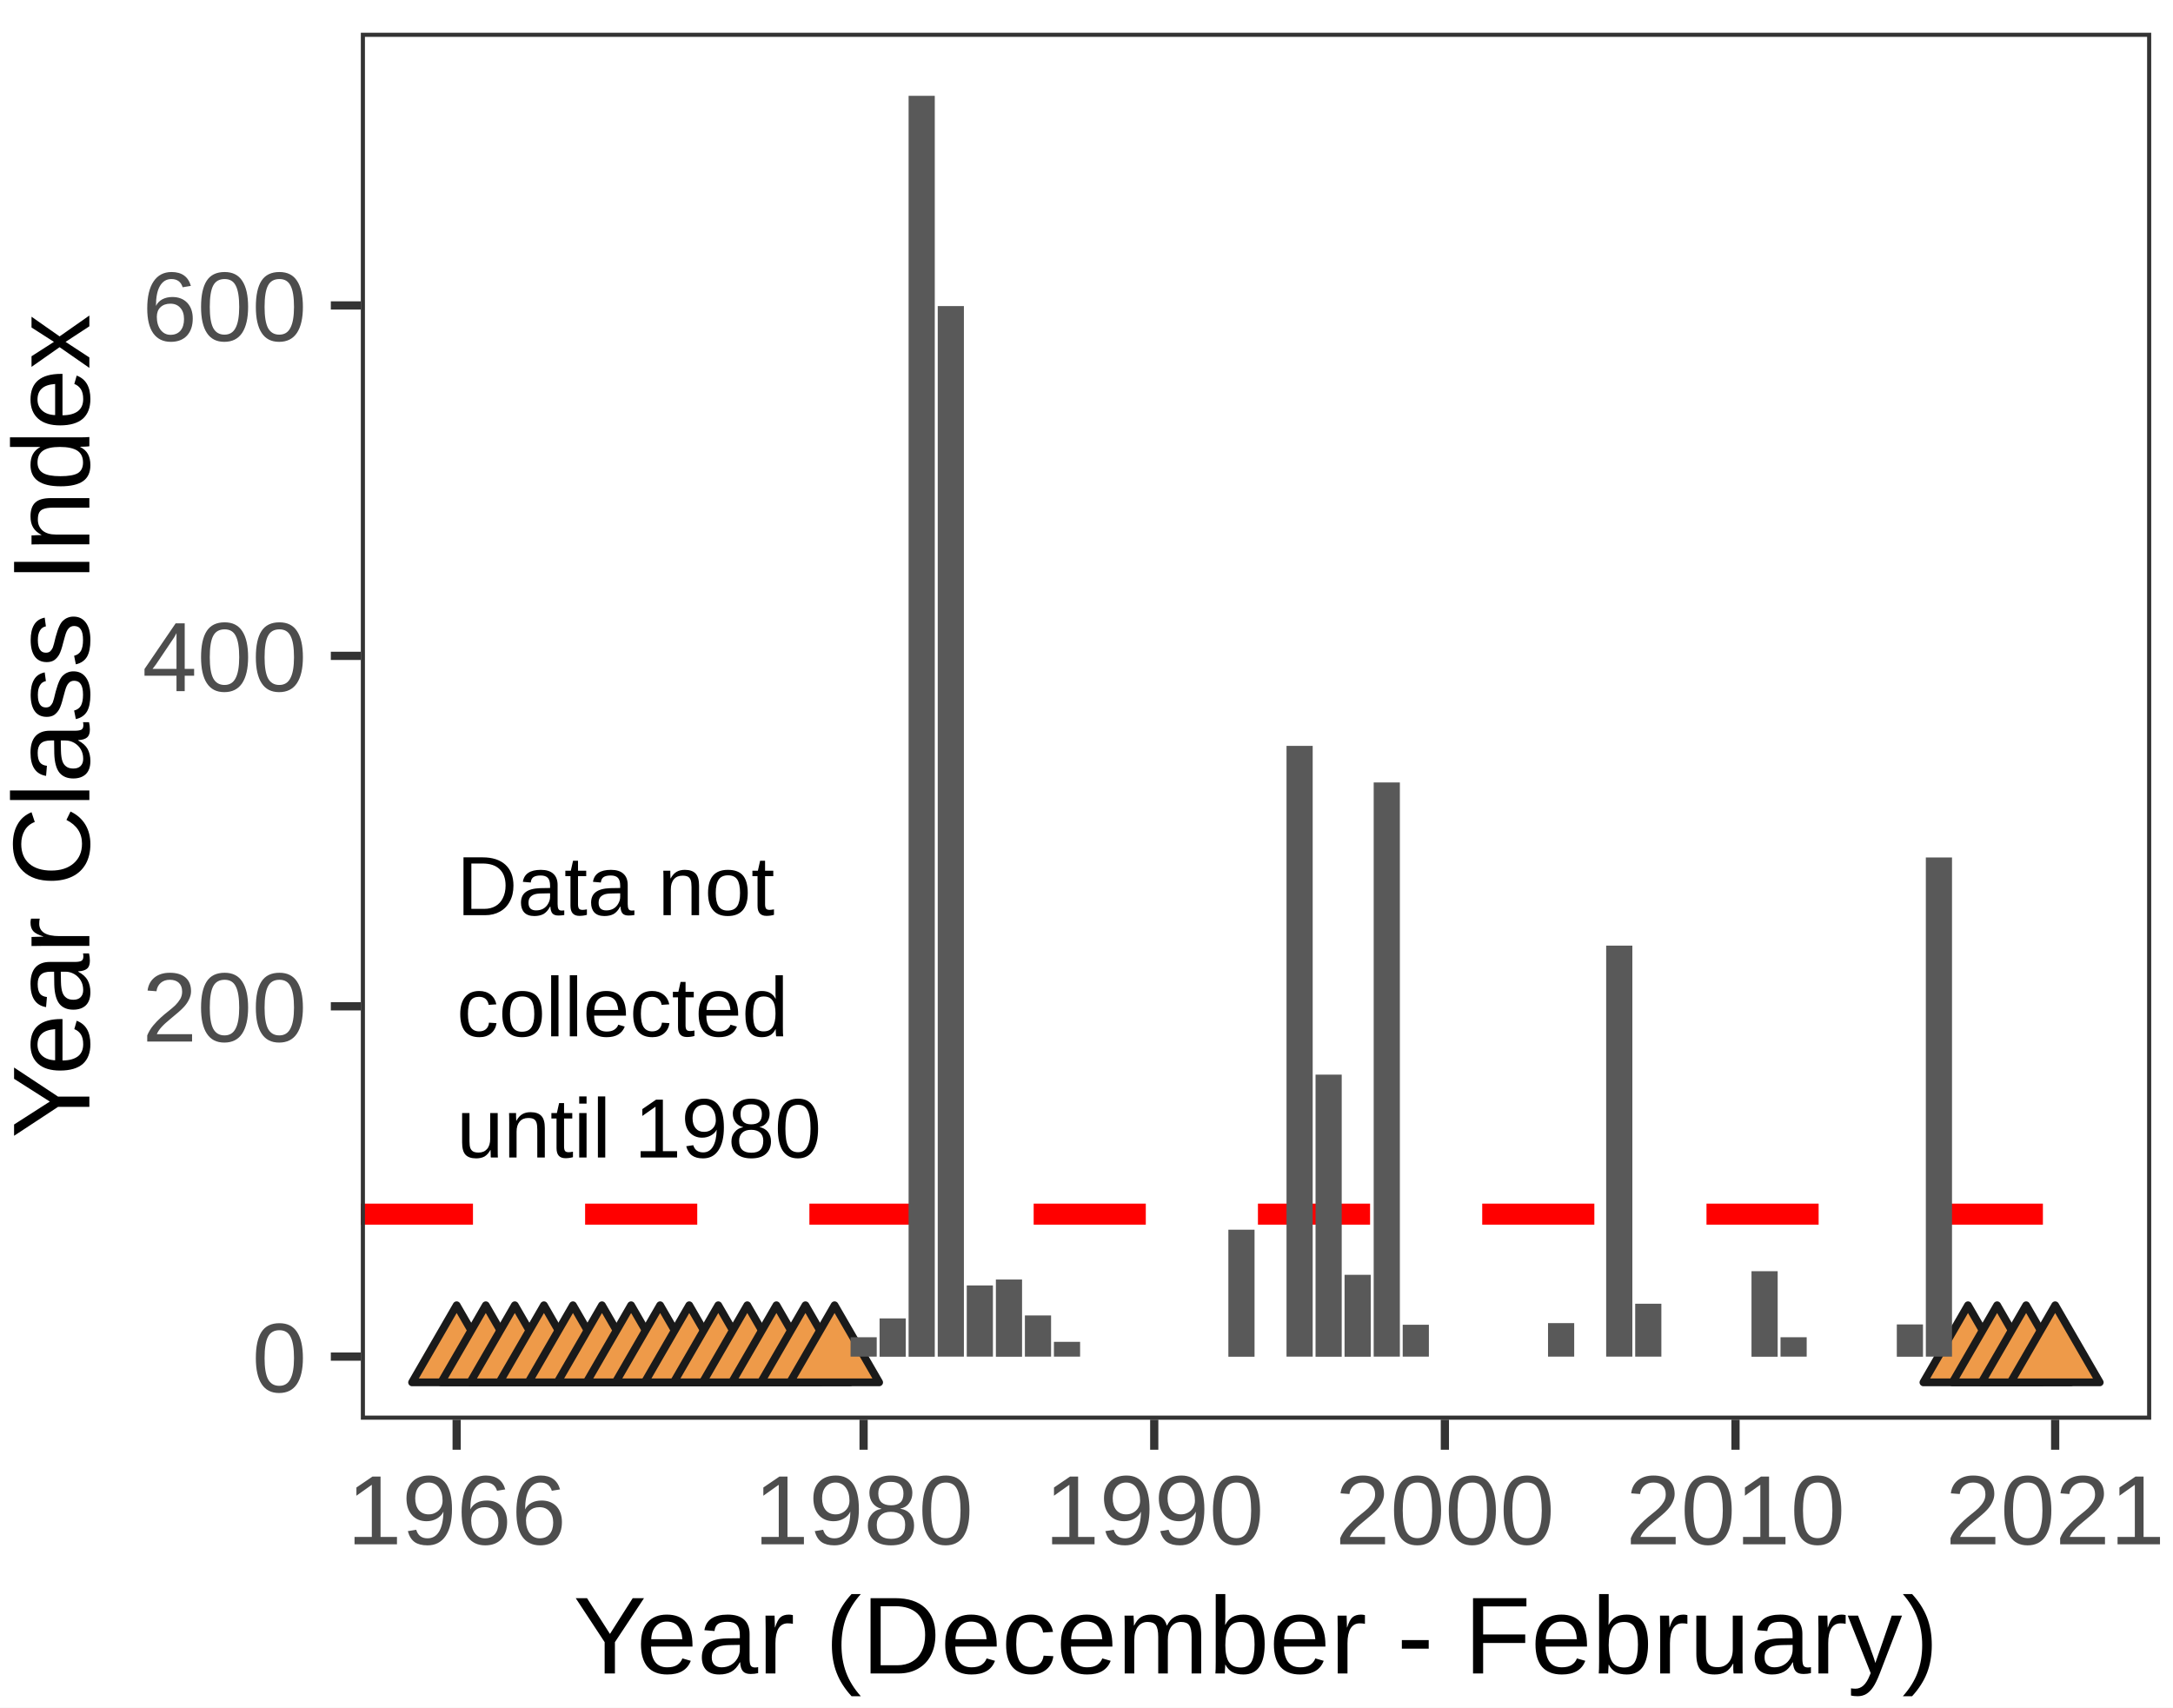
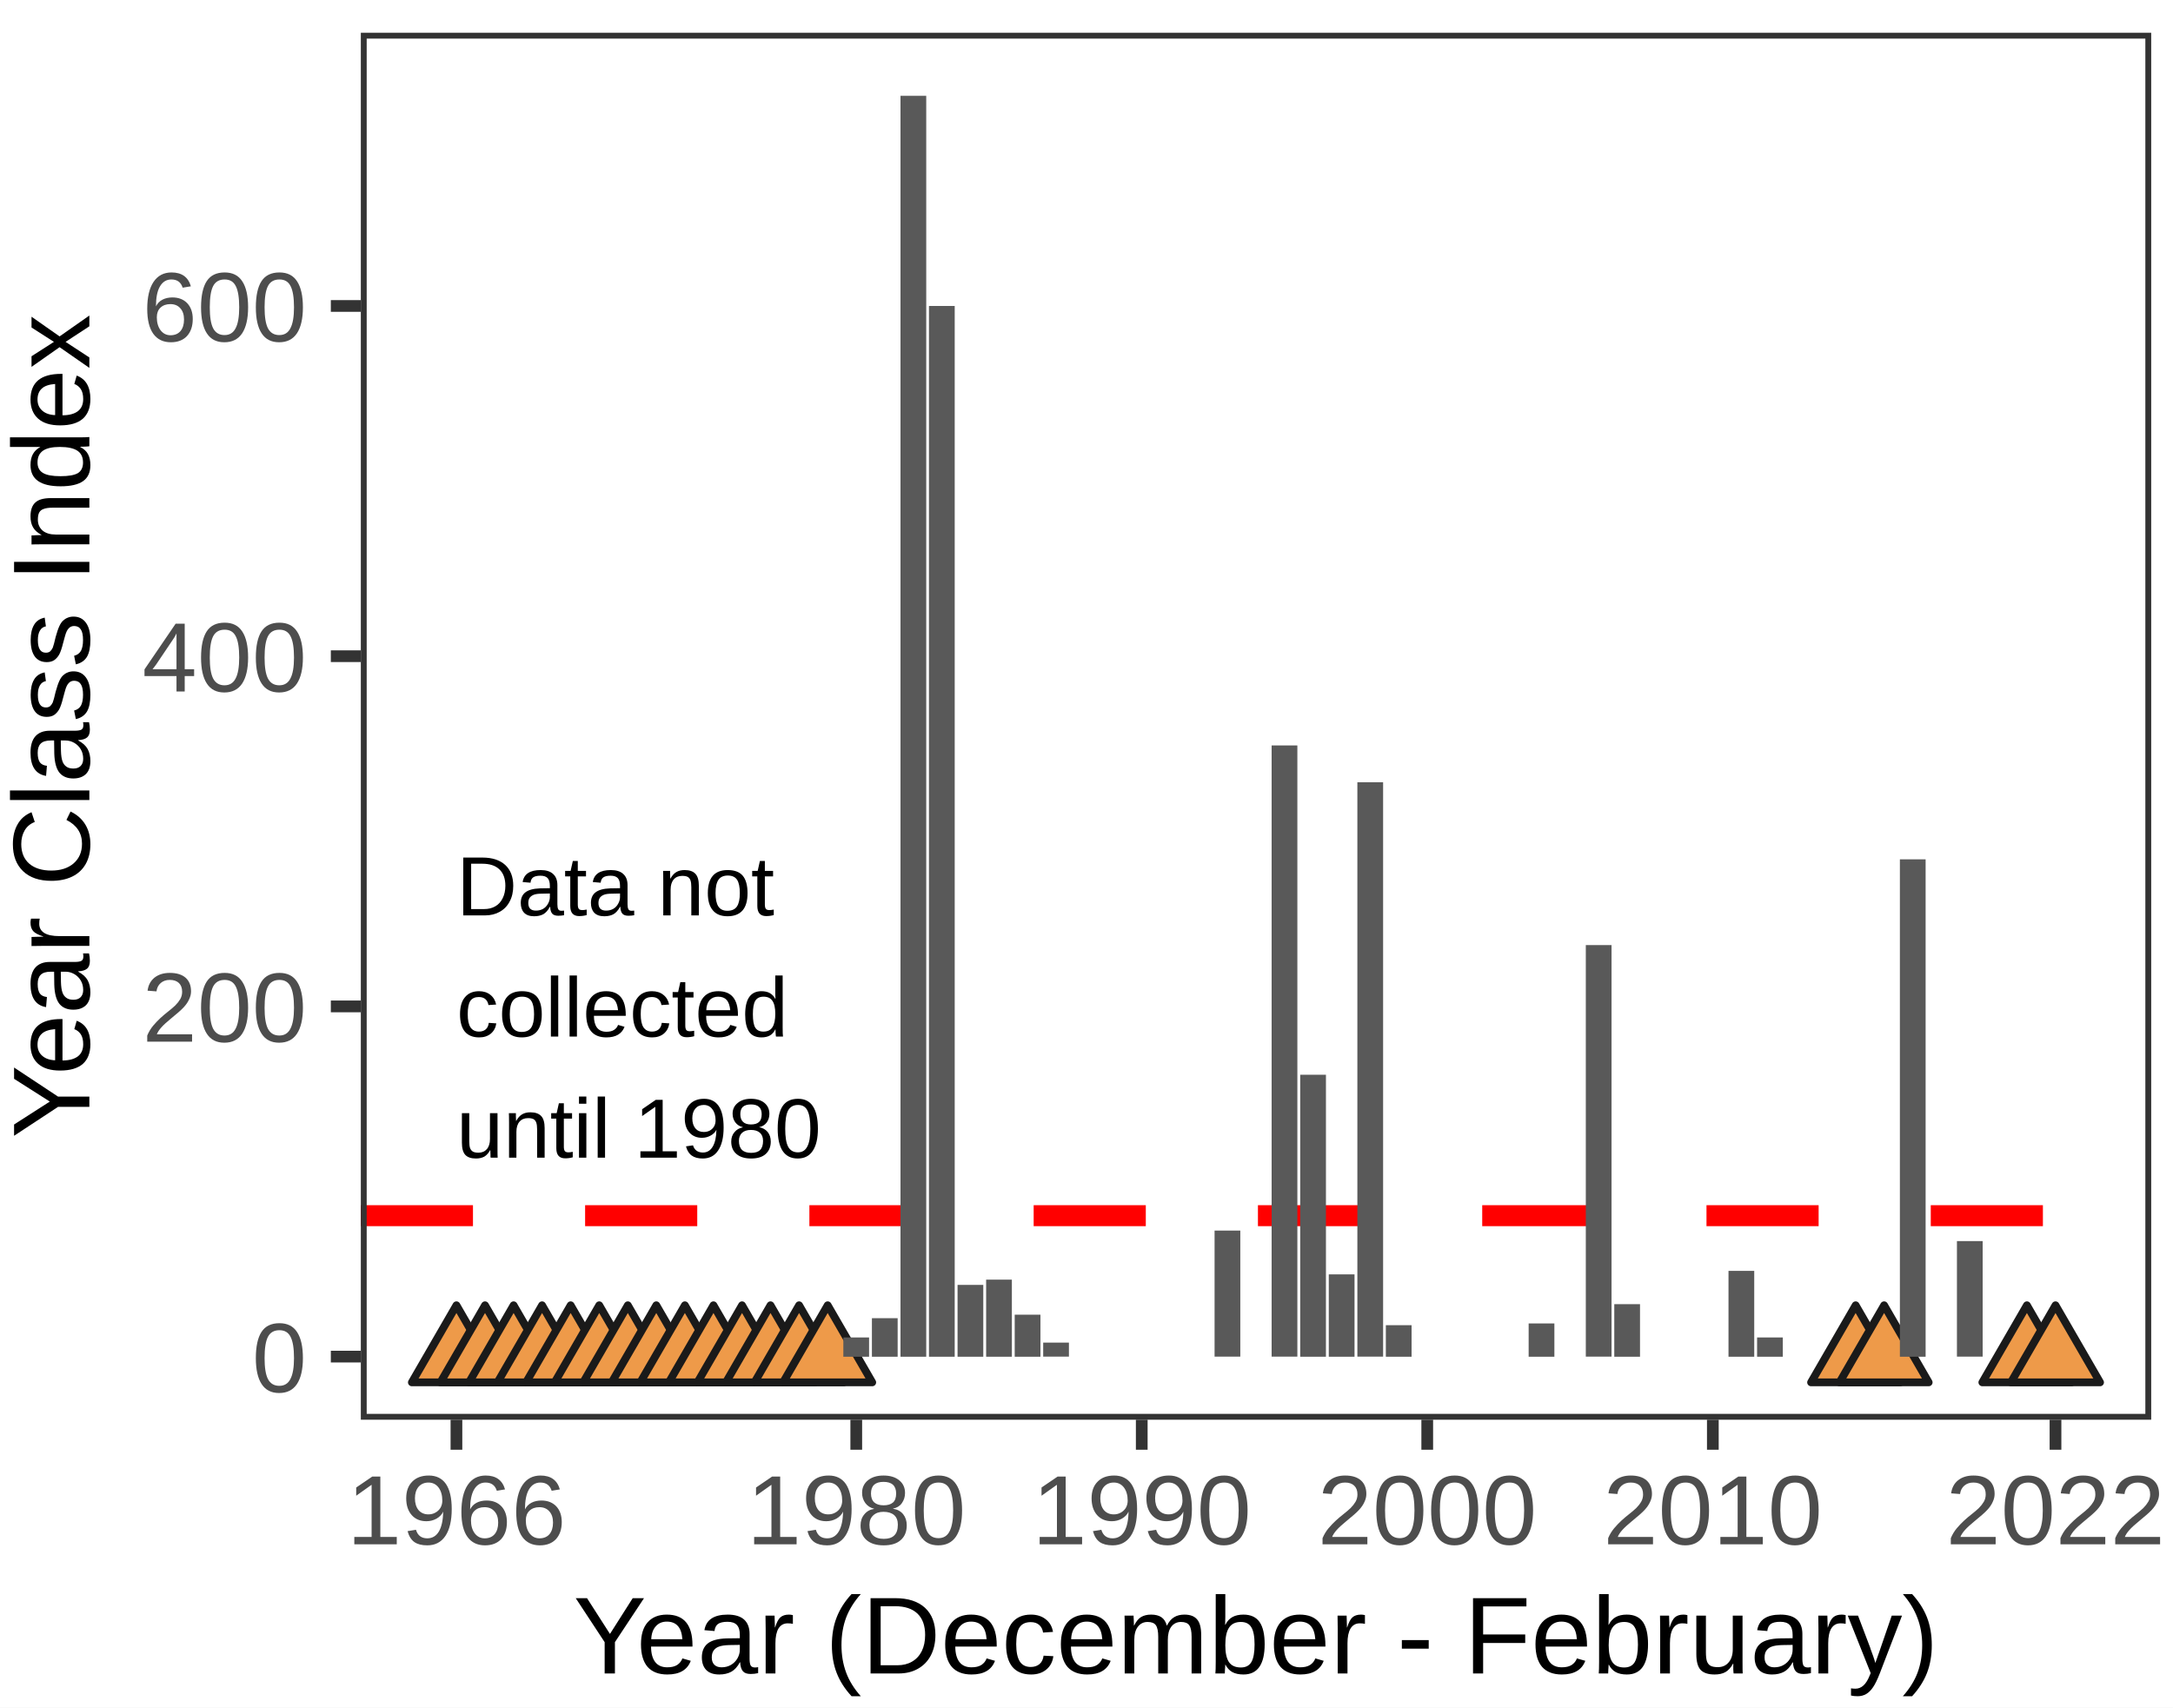
<svg xmlns="http://www.w3.org/2000/svg" class="svglite" width="198.43pt" height="155.91pt" viewBox="0 0 198.43 155.91">
  <defs>
    <style type="text/css">
    .svglite line, .svglite polyline, .svglite polygon, .svglite path, .svglite rect, .svglite circle {
      fill: none;
      stroke: #000000;
      stroke-linecap: round;
      stroke-linejoin: round;
      stroke-miterlimit: 10.00;
    }
    .svglite text {
      white-space: pre;
    }
  </style>
  </defs>
  <rect width="100%" height="100%" style="stroke: none; fill: #FFFFFF;" />
  <defs>
    <clipPath id="cpMC4wMHwxOTguNDN8MC4wMHwxNTUuOTE=">
      <rect x="0.00" y="0.00" width="198.43" height="155.91" />
    </clipPath>
  </defs>
  <g clip-path="url(#cpMC4wMHwxOTguNDN8MC4wMHwxNTUuOTE=)">
-     <rect x="0.00" y="0.00" width="198.43" height="155.91" style="stroke-width: 0.75; stroke: #FFFFFF; fill: #FFFFFF;" />
+     <rect x="0.00" y="0.00" width="198.43" height="155.91" style="stroke-width: 1.07; stroke: #FFFFFF; fill: #FFFFFF;" />
  </g>
  <defs>
    <clipPath id="cpMzIuOTV8MTk2LjQzfDIuOTl8MTI5LjY0">
      <rect x="32.95" y="2.99" width="163.49" height="126.65" />
    </clipPath>
  </defs>
  <g clip-path="url(#cpMzIuOTV8MTk2LjQzfDIuOTl8MTI5LjY0)">
-     <rect x="32.95" y="2.99" width="163.49" height="126.65" style="stroke-width: 0.75; stroke: none; fill: #FFFFFF;" />
-     <polygon points="41.70,119.19 45.77,126.23 37.63,126.23 " style="stroke-width: 0.71; stroke: #1A1A1A; fill: #EE9A49;" />
-     <polygon points="44.36,119.19 48.43,126.23 40.29,126.23 " style="stroke-width: 0.71; stroke: #1A1A1A; fill: #EE9A49;" />
-     <polygon points="47.01,119.19 51.08,126.23 42.94,126.23 " style="stroke-width: 0.71; stroke: #1A1A1A; fill: #EE9A49;" />
-     <polygon points="49.67,119.19 53.74,126.23 45.60,126.23 " style="stroke-width: 0.71; stroke: #1A1A1A; fill: #EE9A49;" />
-     <polygon points="52.32,119.19 56.39,126.23 48.25,126.23 " style="stroke-width: 0.71; stroke: #1A1A1A; fill: #EE9A49;" />
-     <polygon points="54.97,119.19 59.04,126.23 50.90,126.23 " style="stroke-width: 0.71; stroke: #1A1A1A; fill: #EE9A49;" />
-     <polygon points="57.63,119.19 61.70,126.23 53.56,126.23 " style="stroke-width: 0.71; stroke: #1A1A1A; fill: #EE9A49;" />
-     <polygon points="60.28,119.19 64.35,126.23 56.21,126.23 " style="stroke-width: 0.71; stroke: #1A1A1A; fill: #EE9A49;" />
-     <polygon points="62.94,119.19 67.01,126.23 58.87,126.23 " style="stroke-width: 0.71; stroke: #1A1A1A; fill: #EE9A49;" />
-     <polygon points="65.59,119.19 69.66,126.23 61.52,126.23 " style="stroke-width: 0.71; stroke: #1A1A1A; fill: #EE9A49;" />
-     <polygon points="68.24,119.19 72.31,126.23 64.17,126.23 " style="stroke-width: 0.71; stroke: #1A1A1A; fill: #EE9A49;" />
-     <polygon points="70.90,119.19 74.97,126.23 66.83,126.23 " style="stroke-width: 0.71; stroke: #1A1A1A; fill: #EE9A49;" />
-     <polygon points="73.55,119.19 77.62,126.23 69.48,126.23 " style="stroke-width: 0.71; stroke: #1A1A1A; fill: #EE9A49;" />
-     <polygon points="76.21,119.19 80.28,126.23 72.14,126.23 " style="stroke-width: 0.71; stroke: #1A1A1A; fill: #EE9A49;" />
-     <polygon points="179.71,119.19 183.78,126.23 175.64,126.23 " style="stroke-width: 0.71; stroke: #1A1A1A; fill: #EE9A49;" />
-     <polygon points="182.37,119.19 186.44,126.23 178.30,126.23 " style="stroke-width: 0.71; stroke: #1A1A1A; fill: #EE9A49;" />
-     <polygon points="185.02,119.19 189.09,126.23 180.95,126.23 " style="stroke-width: 0.71; stroke: #1A1A1A; fill: #EE9A49;" />
-     <polygon points="187.67,119.19 191.74,126.23 183.60,126.23 " style="stroke-width: 0.71; stroke: #1A1A1A; fill: #EE9A49;" />
-     <line x1="32.95" y1="110.87" x2="196.43" y2="110.87" style="stroke-width: 1.92; stroke: #FF0000; stroke-dasharray: 10.24,10.24; stroke-linecap: butt;" />
-     <rect x="77.67" y="122.11" width="2.39" height="1.77" style="stroke-width: 1.07; stroke: none; stroke-linecap: butt; stroke-linejoin: miter; fill: #595959;" />
-     <rect x="80.32" y="120.39" width="2.39" height="3.50" style="stroke-width: 1.07; stroke: none; stroke-linecap: butt; stroke-linejoin: miter; fill: #595959;" />
-     <rect x="82.97" y="8.75" width="2.39" height="115.14" style="stroke-width: 1.07; stroke: none; stroke-linecap: butt; stroke-linejoin: miter; fill: #595959;" />
-     <rect x="85.63" y="27.95" width="2.39" height="95.93" style="stroke-width: 1.07; stroke: none; stroke-linecap: butt; stroke-linejoin: miter; fill: #595959;" />
-     <rect x="88.28" y="117.38" width="2.39" height="6.50" style="stroke-width: 1.07; stroke: none; stroke-linecap: butt; stroke-linejoin: miter; fill: #595959;" />
-     <rect x="90.94" y="116.84" width="2.39" height="7.05" style="stroke-width: 1.07; stroke: none; stroke-linecap: butt; stroke-linejoin: miter; fill: #595959;" />
-     <rect x="93.59" y="120.12" width="2.39" height="3.76" style="stroke-width: 1.07; stroke: none; stroke-linecap: butt; stroke-linejoin: miter; fill: #595959;" />
-     <rect x="96.24" y="122.53" width="2.39" height="1.35" style="stroke-width: 1.07; stroke: none; stroke-linecap: butt; stroke-linejoin: miter; fill: #595959;" />
-     <rect x="98.90" y="123.88" width="2.39" height="0.00" style="stroke-width: 1.07; stroke: none; stroke-linecap: butt; stroke-linejoin: miter; fill: #595959;" />
-     <rect x="101.55" y="123.88" width="2.39" height="0.00" style="stroke-width: 1.07; stroke: none; stroke-linecap: butt; stroke-linejoin: miter; fill: #595959;" />
-     <rect x="104.21" y="123.88" width="2.39" height="0.00" style="stroke-width: 1.07; stroke: none; stroke-linecap: butt; stroke-linejoin: miter; fill: #595959;" />
-     <rect x="106.86" y="123.88" width="2.39" height="0.00" style="stroke-width: 1.07; stroke: none; stroke-linecap: butt; stroke-linejoin: miter; fill: #595959;" />
-     <rect x="109.51" y="123.88" width="2.39" height="0.00" style="stroke-width: 1.07; stroke: none; stroke-linecap: butt; stroke-linejoin: miter; fill: #595959;" />
-     <rect x="112.17" y="112.29" width="2.39" height="11.60" style="stroke-width: 1.07; stroke: none; stroke-linecap: butt; stroke-linejoin: miter; fill: #595959;" />
-     <rect x="114.82" y="123.88" width="2.39" height="0.00" style="stroke-width: 1.07; stroke: none; stroke-linecap: butt; stroke-linejoin: miter; fill: #595959;" />
-     <rect x="117.48" y="68.11" width="2.39" height="55.77" style="stroke-width: 1.07; stroke: none; stroke-linecap: butt; stroke-linejoin: miter; fill: #595959;" />
-     <rect x="120.13" y="98.13" width="2.39" height="25.76" style="stroke-width: 1.07; stroke: none; stroke-linecap: butt; stroke-linejoin: miter; fill: #595959;" />
-     <rect x="122.78" y="116.41" width="2.39" height="7.48" style="stroke-width: 1.07; stroke: none; stroke-linecap: butt; stroke-linejoin: miter; fill: #595959;" />
-     <rect x="125.44" y="71.45" width="2.39" height="52.43" style="stroke-width: 1.07; stroke: none; stroke-linecap: butt; stroke-linejoin: miter; fill: #595959;" />
-     <rect x="128.09" y="120.97" width="2.39" height="2.91" style="stroke-width: 1.07; stroke: none; stroke-linecap: butt; stroke-linejoin: miter; fill: #595959;" />
-     <rect x="130.75" y="123.88" width="2.39" height="0.00" style="stroke-width: 1.07; stroke: none; stroke-linecap: butt; stroke-linejoin: miter; fill: #595959;" />
-     <rect x="133.40" y="123.88" width="2.39" height="0.00" style="stroke-width: 1.07; stroke: none; stroke-linecap: butt; stroke-linejoin: miter; fill: #595959;" />
-     <rect x="136.05" y="123.88" width="2.39" height="0.00" style="stroke-width: 1.07; stroke: none; stroke-linecap: butt; stroke-linejoin: miter; fill: #595959;" />
-     <rect x="138.71" y="123.88" width="2.39" height="0.00" style="stroke-width: 1.07; stroke: none; stroke-linecap: butt; stroke-linejoin: miter; fill: #595959;" />
-     <rect x="141.36" y="120.82" width="2.39" height="3.06" style="stroke-width: 1.07; stroke: none; stroke-linecap: butt; stroke-linejoin: miter; fill: #595959;" />
-     <rect x="144.02" y="123.88" width="2.39" height="0.00" style="stroke-width: 1.07; stroke: none; stroke-linecap: butt; stroke-linejoin: miter; fill: #595959;" />
-     <rect x="146.67" y="86.35" width="2.39" height="37.53" style="stroke-width: 1.07; stroke: none; stroke-linecap: butt; stroke-linejoin: miter; fill: #595959;" />
-     <rect x="149.32" y="119.05" width="2.39" height="4.83" style="stroke-width: 1.07; stroke: none; stroke-linecap: butt; stroke-linejoin: miter; fill: #595959;" />
-     <rect x="151.98" y="123.88" width="2.39" height="0.00" style="stroke-width: 1.07; stroke: none; stroke-linecap: butt; stroke-linejoin: miter; fill: #595959;" />
-     <rect x="154.63" y="123.88" width="2.39" height="0.00" style="stroke-width: 1.07; stroke: none; stroke-linecap: butt; stroke-linejoin: miter; fill: #595959;" />
-     <rect x="157.29" y="123.88" width="2.39" height="0.00" style="stroke-width: 1.07; stroke: none; stroke-linecap: butt; stroke-linejoin: miter; fill: #595959;" />
-     <rect x="159.94" y="116.08" width="2.39" height="7.81" style="stroke-width: 1.07; stroke: none; stroke-linecap: butt; stroke-linejoin: miter; fill: #595959;" />
-     <rect x="162.59" y="122.11" width="2.39" height="1.77" style="stroke-width: 1.07; stroke: none; stroke-linecap: butt; stroke-linejoin: miter; fill: #595959;" />
-     <rect x="165.25" y="123.88" width="2.39" height="0.00" style="stroke-width: 1.07; stroke: none; stroke-linecap: butt; stroke-linejoin: miter; fill: #595959;" />
-     <rect x="167.90" y="123.88" width="2.39" height="0.00" style="stroke-width: 1.07; stroke: none; stroke-linecap: butt; stroke-linejoin: miter; fill: #595959;" />
-     <rect x="170.56" y="123.88" width="2.39" height="0.00" style="stroke-width: 1.07; stroke: none; stroke-linecap: butt; stroke-linejoin: miter; fill: #595959;" />
-     <rect x="173.21" y="120.94" width="2.39" height="2.95" style="stroke-width: 1.07; stroke: none; stroke-linecap: butt; stroke-linejoin: miter; fill: #595959;" />
-     <rect x="175.86" y="78.30" width="2.39" height="45.58" style="stroke-width: 1.07; stroke: none; stroke-linecap: butt; stroke-linejoin: miter; fill: #595959;" />
-     <text x="41.70" y="83.57" style="font-size: 7.68px; font-family: &quot;Arial&quot;;" textLength="29.02px" lengthAdjust="spacingAndGlyphs">Data not</text>
-     <text x="41.70" y="94.63" style="font-size: 7.68px; font-family: &quot;Arial&quot;;" textLength="30.30px" lengthAdjust="spacingAndGlyphs">collected</text>
-     <text x="41.70" y="105.70" style="font-size: 7.68px; font-family: &quot;Arial&quot;;" textLength="33.29px" lengthAdjust="spacingAndGlyphs">until 1980</text>
-     <rect x="32.95" y="2.99" width="163.49" height="126.65" style="stroke-width: 0.75; stroke: #333333;" />
+     <rect x="32.95" y="2.99" width="163.49" height="126.65" style="stroke-width: 1.07; stroke: none; fill: #FFFFFF;" />
+     <polygon points="41.68,119.19 45.75,126.23 37.61,126.23 " style="stroke-width: 0.71; stroke: #1A1A1A; fill: #EE9A49;" />
+     <polygon points="44.29,119.19 48.36,126.23 40.22,126.23 " style="stroke-width: 0.71; stroke: #1A1A1A; fill: #EE9A49;" />
+     <polygon points="46.90,119.19 50.97,126.23 42.83,126.23 " style="stroke-width: 0.71; stroke: #1A1A1A; fill: #EE9A49;" />
+     <polygon points="49.50,119.19 53.57,126.23 45.43,126.23 " style="stroke-width: 0.71; stroke: #1A1A1A; fill: #EE9A49;" />
+     <polygon points="52.11,119.19 56.18,126.23 48.04,126.23 " style="stroke-width: 0.71; stroke: #1A1A1A; fill: #EE9A49;" />
+     <polygon points="54.72,119.19 58.79,126.23 50.65,126.23 " style="stroke-width: 0.71; stroke: #1A1A1A; fill: #EE9A49;" />
+     <polygon points="57.33,119.19 61.40,126.23 53.26,126.23 " style="stroke-width: 0.71; stroke: #1A1A1A; fill: #EE9A49;" />
+     <polygon points="59.93,119.19 64.00,126.23 55.86,126.23 " style="stroke-width: 0.71; stroke: #1A1A1A; fill: #EE9A49;" />
+     <polygon points="62.54,119.19 66.61,126.23 58.47,126.23 " style="stroke-width: 0.71; stroke: #1A1A1A; fill: #EE9A49;" />
+     <polygon points="65.15,119.19 69.22,126.23 61.08,126.23 " style="stroke-width: 0.71; stroke: #1A1A1A; fill: #EE9A49;" />
+     <polygon points="67.76,119.19 71.82,126.23 63.69,126.23 " style="stroke-width: 0.71; stroke: #1A1A1A; fill: #EE9A49;" />
+     <polygon points="70.36,119.19 74.43,126.23 66.29,126.23 " style="stroke-width: 0.71; stroke: #1A1A1A; fill: #EE9A49;" />
+     <polygon points="72.97,119.19 77.04,126.23 68.90,126.23 " style="stroke-width: 0.71; stroke: #1A1A1A; fill: #EE9A49;" />
+     <polygon points="75.58,119.19 79.65,126.23 71.51,126.23 " style="stroke-width: 0.71; stroke: #1A1A1A; fill: #EE9A49;" />
+     <polygon points="169.45,119.19 173.52,126.23 165.38,126.23 " style="stroke-width: 0.71; stroke: #1A1A1A; fill: #EE9A49;" />
+     <polygon points="172.05,119.19 176.12,126.23 167.98,126.23 " style="stroke-width: 0.71; stroke: #1A1A1A; fill: #EE9A49;" />
+     <polygon points="185.09,119.19 189.16,126.23 181.02,126.23 " style="stroke-width: 0.71; stroke: #1A1A1A; fill: #EE9A49;" />
+     <polygon points="187.70,119.19 191.77,126.23 183.63,126.23 " style="stroke-width: 0.71; stroke: #1A1A1A; fill: #EE9A49;" />
+     <line x1="32.95" y1="111.01" x2="196.43" y2="111.01" style="stroke-width: 1.92; stroke: #FF0000; stroke-dasharray: 10.24,10.24; stroke-linecap: butt;" />
+     <rect x="77.01" y="122.13" width="2.35" height="1.76" style="stroke-width: 1.07; stroke: none; stroke-linecap: butt; stroke-linejoin: miter; fill: #595959;" />
+     <rect x="79.62" y="120.37" width="2.35" height="3.52" style="stroke-width: 1.07; stroke: none; stroke-linecap: butt; stroke-linejoin: miter; fill: #595959;" />
+     <rect x="82.23" y="8.75" width="2.35" height="115.14" style="stroke-width: 1.07; stroke: none; stroke-linecap: butt; stroke-linejoin: miter; fill: #595959;" />
+     <rect x="84.83" y="27.94" width="2.35" height="95.95" style="stroke-width: 1.07; stroke: none; stroke-linecap: butt; stroke-linejoin: miter; fill: #595959;" />
+     <rect x="87.44" y="117.33" width="2.35" height="6.56" style="stroke-width: 1.07; stroke: none; stroke-linecap: butt; stroke-linejoin: miter; fill: #595959;" />
+     <rect x="90.05" y="116.85" width="2.35" height="7.04" style="stroke-width: 1.07; stroke: none; stroke-linecap: butt; stroke-linejoin: miter; fill: #595959;" />
+     <rect x="92.66" y="120.05" width="2.35" height="3.84" style="stroke-width: 1.07; stroke: none; stroke-linecap: butt; stroke-linejoin: miter; fill: #595959;" />
+     <rect x="95.26" y="122.60" width="2.35" height="1.28" style="stroke-width: 1.07; stroke: none; stroke-linecap: butt; stroke-linejoin: miter; fill: #595959;" />
+     <rect x="97.87" y="123.88" width="2.35" height="0.00" style="stroke-width: 1.07; stroke: none; stroke-linecap: butt; stroke-linejoin: miter; fill: #595959;" />
+     <rect x="100.48" y="123.88" width="2.35" height="0.00" style="stroke-width: 1.07; stroke: none; stroke-linecap: butt; stroke-linejoin: miter; fill: #595959;" />
+     <rect x="103.09" y="123.88" width="2.35" height="0.00" style="stroke-width: 1.07; stroke: none; stroke-linecap: butt; stroke-linejoin: miter; fill: #595959;" />
+     <rect x="105.69" y="123.88" width="2.35" height="0.00" style="stroke-width: 1.07; stroke: none; stroke-linecap: butt; stroke-linejoin: miter; fill: #595959;" />
+     <rect x="108.30" y="123.88" width="2.35" height="0.00" style="stroke-width: 1.07; stroke: none; stroke-linecap: butt; stroke-linejoin: miter; fill: #595959;" />
+     <rect x="110.91" y="112.37" width="2.35" height="11.51" style="stroke-width: 1.07; stroke: none; stroke-linecap: butt; stroke-linejoin: miter; fill: #595959;" />
+     <rect x="113.52" y="123.88" width="2.35" height="0.00" style="stroke-width: 1.07; stroke: none; stroke-linecap: butt; stroke-linejoin: miter; fill: #595959;" />
+     <rect x="116.12" y="68.07" width="2.35" height="55.81" style="stroke-width: 1.07; stroke: none; stroke-linecap: butt; stroke-linejoin: miter; fill: #595959;" />
+     <rect x="118.73" y="98.14" width="2.35" height="25.75" style="stroke-width: 1.07; stroke: none; stroke-linecap: butt; stroke-linejoin: miter; fill: #595959;" />
+     <rect x="121.34" y="116.37" width="2.35" height="7.52" style="stroke-width: 1.07; stroke: none; stroke-linecap: butt; stroke-linejoin: miter; fill: #595959;" />
+     <rect x="123.95" y="71.43" width="2.35" height="52.45" style="stroke-width: 1.07; stroke: none; stroke-linecap: butt; stroke-linejoin: miter; fill: #595959;" />
+     <rect x="126.55" y="121.01" width="2.35" height="2.88" style="stroke-width: 1.07; stroke: none; stroke-linecap: butt; stroke-linejoin: miter; fill: #595959;" />
+     <rect x="129.16" y="123.88" width="2.35" height="0.00" style="stroke-width: 1.07; stroke: none; stroke-linecap: butt; stroke-linejoin: miter; fill: #595959;" />
+     <rect x="131.77" y="123.88" width="2.35" height="0.00" style="stroke-width: 1.07; stroke: none; stroke-linecap: butt; stroke-linejoin: miter; fill: #595959;" />
+     <rect x="134.38" y="123.88" width="2.35" height="0.00" style="stroke-width: 1.07; stroke: none; stroke-linecap: butt; stroke-linejoin: miter; fill: #595959;" />
+     <rect x="136.98" y="123.88" width="2.35" height="0.00" style="stroke-width: 1.07; stroke: none; stroke-linecap: butt; stroke-linejoin: miter; fill: #595959;" />
+     <rect x="139.59" y="120.85" width="2.35" height="3.04" style="stroke-width: 1.07; stroke: none; stroke-linecap: butt; stroke-linejoin: miter; fill: #595959;" />
+     <rect x="142.20" y="123.88" width="2.35" height="0.00" style="stroke-width: 1.07; stroke: none; stroke-linecap: butt; stroke-linejoin: miter; fill: #595959;" />
+     <rect x="144.81" y="86.30" width="2.35" height="37.58" style="stroke-width: 1.07; stroke: none; stroke-linecap: butt; stroke-linejoin: miter; fill: #595959;" />
+     <rect x="147.41" y="119.09" width="2.35" height="4.80" style="stroke-width: 1.07; stroke: none; stroke-linecap: butt; stroke-linejoin: miter; fill: #595959;" />
+     <rect x="150.02" y="123.88" width="2.35" height="0.00" style="stroke-width: 1.07; stroke: none; stroke-linecap: butt; stroke-linejoin: miter; fill: #595959;" />
+     <rect x="152.63" y="123.88" width="2.35" height="0.00" style="stroke-width: 1.07; stroke: none; stroke-linecap: butt; stroke-linejoin: miter; fill: #595959;" />
+     <rect x="155.24" y="123.88" width="2.35" height="0.00" style="stroke-width: 1.07; stroke: none; stroke-linecap: butt; stroke-linejoin: miter; fill: #595959;" />
+     <rect x="157.84" y="116.05" width="2.35" height="7.84" style="stroke-width: 1.07; stroke: none; stroke-linecap: butt; stroke-linejoin: miter; fill: #595959;" />
+     <rect x="160.45" y="122.13" width="2.35" height="1.76" style="stroke-width: 1.07; stroke: none; stroke-linecap: butt; stroke-linejoin: miter; fill: #595959;" />
+     <rect x="163.06" y="123.88" width="2.35" height="0.00" style="stroke-width: 1.07; stroke: none; stroke-linecap: butt; stroke-linejoin: miter; fill: #595959;" />
+     <rect x="165.66" y="123.88" width="2.35" height="0.00" style="stroke-width: 1.07; stroke: none; stroke-linecap: butt; stroke-linejoin: miter; fill: #595959;" />
+     <rect x="173.49" y="78.47" width="2.35" height="45.42" style="stroke-width: 1.07; stroke: none; stroke-linecap: butt; stroke-linejoin: miter; fill: #595959;" />
+     <rect x="176.09" y="123.88" width="2.35" height="0.00" style="stroke-width: 1.07; stroke: none; stroke-linecap: butt; stroke-linejoin: miter; fill: #595959;" />
+     <rect x="178.70" y="113.33" width="2.35" height="10.55" style="stroke-width: 1.07; stroke: none; stroke-linecap: butt; stroke-linejoin: miter; fill: #595959;" />
+     <rect x="181.31" y="123.88" width="2.35" height="0.00" style="stroke-width: 1.07; stroke: none; stroke-linecap: butt; stroke-linejoin: miter; fill: #595959;" />
+     <text x="41.68" y="83.59" style="font-size: 7.68px; font-family: &quot;Arial&quot;;" textLength="29.02px" lengthAdjust="spacingAndGlyphs">Data not</text>
+     <text x="41.68" y="94.65" style="font-size: 7.68px; font-family: &quot;Arial&quot;;" textLength="30.30px" lengthAdjust="spacingAndGlyphs">collected</text>
+     <text x="41.68" y="105.71" style="font-size: 7.68px; font-family: &quot;Arial&quot;;" textLength="33.29px" lengthAdjust="spacingAndGlyphs">until 1980</text>
+     <rect x="32.95" y="2.99" width="163.49" height="126.65" style="stroke-width: 1.07; stroke: #333333;" />
  </g>
  <g clip-path="url(#cpMC4wMHwxOTguNDN8MC4wMHwxNTUuOTE=)">
    <text x="28.01" y="127.11" text-anchor="end" style="font-size: 9.00px;fill: #4D4D4D; font-family: &quot;Arial&quot;;" textLength="5.00px" lengthAdjust="spacingAndGlyphs">0</text>
-     <text x="28.01" y="95.11" text-anchor="end" style="font-size: 9.00px;fill: #4D4D4D; font-family: &quot;Arial&quot;;" textLength="15.01px" lengthAdjust="spacingAndGlyphs">200</text>
-     <text x="28.01" y="63.11" text-anchor="end" style="font-size: 9.00px;fill: #4D4D4D; font-family: &quot;Arial&quot;;" textLength="15.01px" lengthAdjust="spacingAndGlyphs">400</text>
-     <text x="28.01" y="31.12" text-anchor="end" style="font-size: 9.00px;fill: #4D4D4D; font-family: &quot;Arial&quot;;" textLength="15.01px" lengthAdjust="spacingAndGlyphs">600</text>
-     <polyline points="30.21,123.88 32.95,123.88 " style="stroke-width: 0.75; stroke: #333333; stroke-linecap: butt;" />
-     <polyline points="30.21,91.89 32.95,91.89 " style="stroke-width: 0.75; stroke: #333333; stroke-linecap: butt;" />
-     <polyline points="30.21,59.89 32.95,59.89 " style="stroke-width: 0.75; stroke: #333333; stroke-linecap: butt;" />
-     <polyline points="30.21,27.89 32.95,27.89 " style="stroke-width: 0.75; stroke: #333333; stroke-linecap: butt;" />
-     <polyline points="41.70,132.38 41.70,129.64 " style="stroke-width: 0.75; stroke: #333333; stroke-linecap: butt;" />
-     <polyline points="78.86,132.38 78.86,129.64 " style="stroke-width: 0.75; stroke: #333333; stroke-linecap: butt;" />
-     <polyline points="105.40,132.38 105.40,129.64 " style="stroke-width: 0.75; stroke: #333333; stroke-linecap: butt;" />
-     <polyline points="131.94,132.38 131.94,129.64 " style="stroke-width: 0.75; stroke: #333333; stroke-linecap: butt;" />
-     <polyline points="158.48,132.38 158.48,129.64 " style="stroke-width: 0.75; stroke: #333333; stroke-linecap: butt;" />
-     <polyline points="187.67,132.38 187.67,129.64 " style="stroke-width: 0.75; stroke: #333333; stroke-linecap: butt;" />
-     <text x="41.70" y="141.02" text-anchor="middle" style="font-size: 9.00px;fill: #4D4D4D; font-family: &quot;Arial&quot;;" textLength="20.02px" lengthAdjust="spacingAndGlyphs">1966</text>
-     <text x="78.86" y="141.02" text-anchor="middle" style="font-size: 9.00px;fill: #4D4D4D; font-family: &quot;Arial&quot;;" textLength="20.02px" lengthAdjust="spacingAndGlyphs">1980</text>
-     <text x="105.40" y="141.02" text-anchor="middle" style="font-size: 9.00px;fill: #4D4D4D; font-family: &quot;Arial&quot;;" textLength="20.02px" lengthAdjust="spacingAndGlyphs">1990</text>
-     <text x="131.94" y="141.02" text-anchor="middle" style="font-size: 9.00px;fill: #4D4D4D; font-family: &quot;Arial&quot;;" textLength="20.02px" lengthAdjust="spacingAndGlyphs">2000</text>
-     <text x="158.48" y="141.02" text-anchor="middle" style="font-size: 9.00px;fill: #4D4D4D; font-family: &quot;Arial&quot;;" textLength="20.02px" lengthAdjust="spacingAndGlyphs">2010</text>
-     <text x="187.67" y="141.02" text-anchor="middle" style="font-size: 9.00px;fill: #4D4D4D; font-family: &quot;Arial&quot;;" textLength="20.02px" lengthAdjust="spacingAndGlyphs">2021</text>
+     <text x="28.01" y="95.12" text-anchor="end" style="font-size: 9.00px;fill: #4D4D4D; font-family: &quot;Arial&quot;;" textLength="15.01px" lengthAdjust="spacingAndGlyphs">200</text>
+     <text x="28.01" y="63.14" text-anchor="end" style="font-size: 9.00px;fill: #4D4D4D; font-family: &quot;Arial&quot;;" textLength="15.01px" lengthAdjust="spacingAndGlyphs">400</text>
+     <text x="28.01" y="31.16" text-anchor="end" style="font-size: 9.00px;fill: #4D4D4D; font-family: &quot;Arial&quot;;" textLength="15.01px" lengthAdjust="spacingAndGlyphs">600</text>
+     <polyline points="30.21,123.88 32.95,123.88 " style="stroke-width: 1.07; stroke: #333333; stroke-linecap: butt;" />
+     <polyline points="30.21,91.90 32.95,91.90 " style="stroke-width: 1.07; stroke: #333333; stroke-linecap: butt;" />
+     <polyline points="30.21,59.92 32.95,59.92 " style="stroke-width: 1.07; stroke: #333333; stroke-linecap: butt;" />
+     <polyline points="30.21,27.94 32.95,27.94 " style="stroke-width: 1.07; stroke: #333333; stroke-linecap: butt;" />
+     <polyline points="41.68,132.38 41.68,129.64 " style="stroke-width: 1.07; stroke: #333333; stroke-linecap: butt;" />
+     <polyline points="78.19,132.38 78.19,129.64 " style="stroke-width: 1.07; stroke: #333333; stroke-linecap: butt;" />
+     <polyline points="104.26,132.38 104.26,129.64 " style="stroke-width: 1.07; stroke: #333333; stroke-linecap: butt;" />
+     <polyline points="130.33,132.38 130.33,129.64 " style="stroke-width: 1.07; stroke: #333333; stroke-linecap: butt;" />
+     <polyline points="156.41,132.38 156.41,129.64 " style="stroke-width: 1.07; stroke: #333333; stroke-linecap: butt;" />
+     <polyline points="187.70,132.38 187.70,129.64 " style="stroke-width: 1.07; stroke: #333333; stroke-linecap: butt;" />
+     <text x="41.68" y="141.02" text-anchor="middle" style="font-size: 9.00px;fill: #4D4D4D; font-family: &quot;Arial&quot;;" textLength="20.02px" lengthAdjust="spacingAndGlyphs">1966</text>
+     <text x="78.19" y="141.02" text-anchor="middle" style="font-size: 9.00px;fill: #4D4D4D; font-family: &quot;Arial&quot;;" textLength="20.02px" lengthAdjust="spacingAndGlyphs">1980</text>
+     <text x="104.26" y="141.02" text-anchor="middle" style="font-size: 9.00px;fill: #4D4D4D; font-family: &quot;Arial&quot;;" textLength="20.02px" lengthAdjust="spacingAndGlyphs">1990</text>
+     <text x="130.33" y="141.02" text-anchor="middle" style="font-size: 9.00px;fill: #4D4D4D; font-family: &quot;Arial&quot;;" textLength="20.02px" lengthAdjust="spacingAndGlyphs">2000</text>
+     <text x="156.41" y="141.02" text-anchor="middle" style="font-size: 9.00px;fill: #4D4D4D; font-family: &quot;Arial&quot;;" textLength="20.02px" lengthAdjust="spacingAndGlyphs">2010</text>
+     <text x="187.70" y="141.02" text-anchor="middle" style="font-size: 9.00px;fill: #4D4D4D; font-family: &quot;Arial&quot;;" textLength="20.02px" lengthAdjust="spacingAndGlyphs">2022</text>
    <text x="114.69" y="152.81" text-anchor="middle" style="font-size: 10.00px; font-family: &quot;Arial&quot;;" textLength="124.75px" lengthAdjust="spacingAndGlyphs">Year (December - February)</text>
    <text transform="translate(8.16,66.32) rotate(-90)" text-anchor="middle" style="font-size: 10.00px; font-family: &quot;Arial&quot;;" textLength="75.28px" lengthAdjust="spacingAndGlyphs">Year Class Index</text>
  </g>
</svg>
